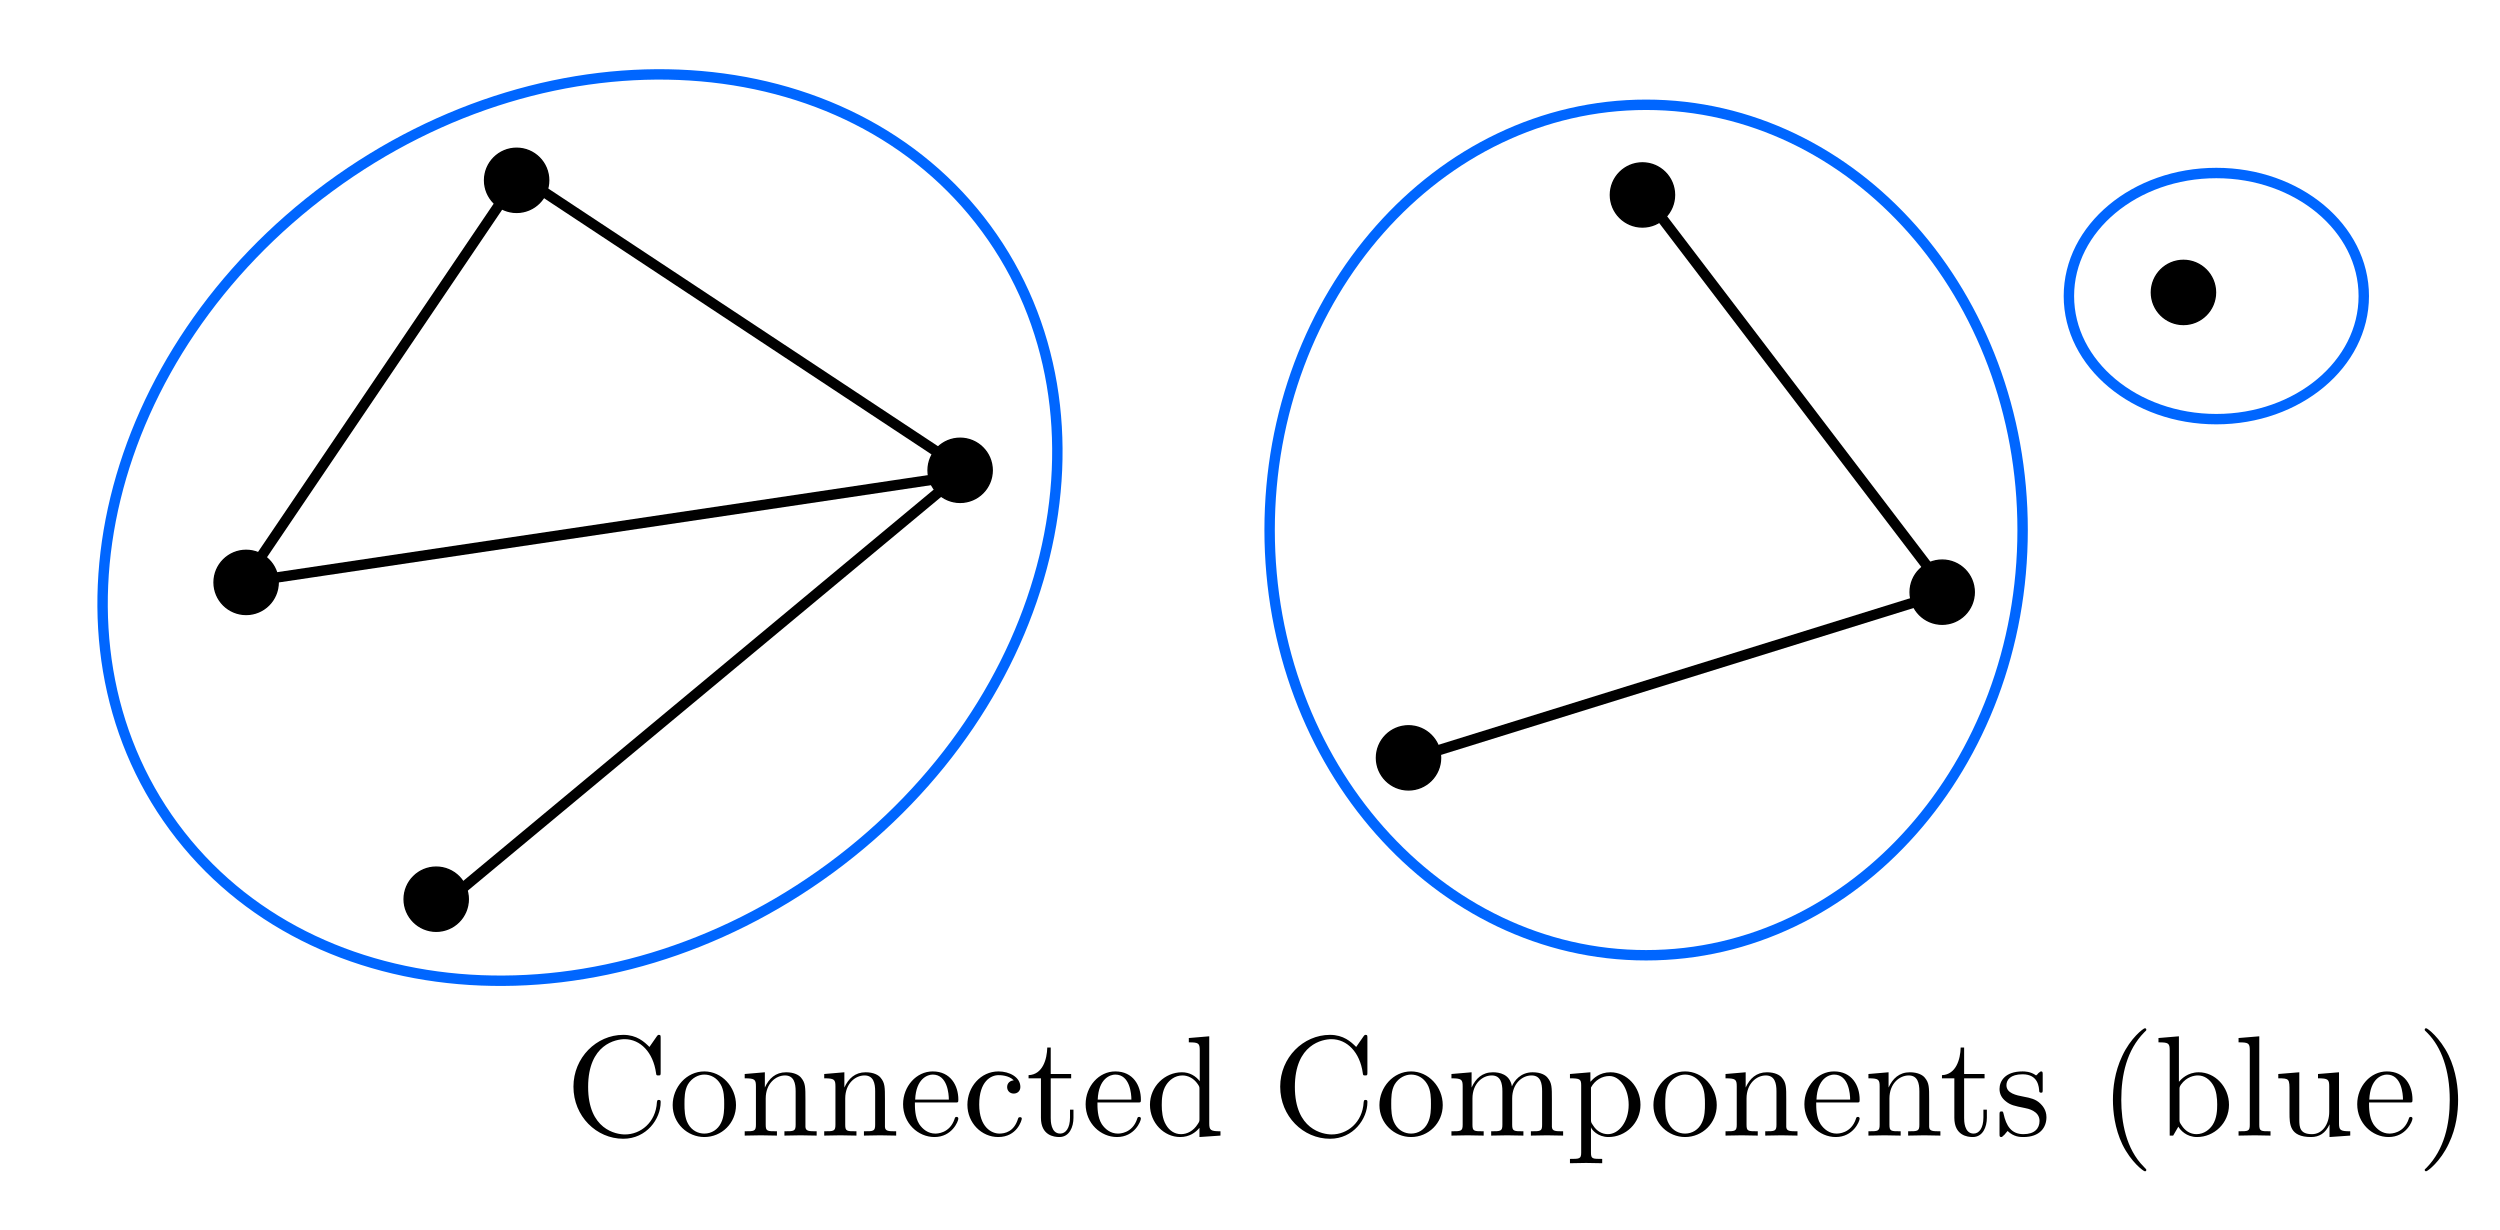
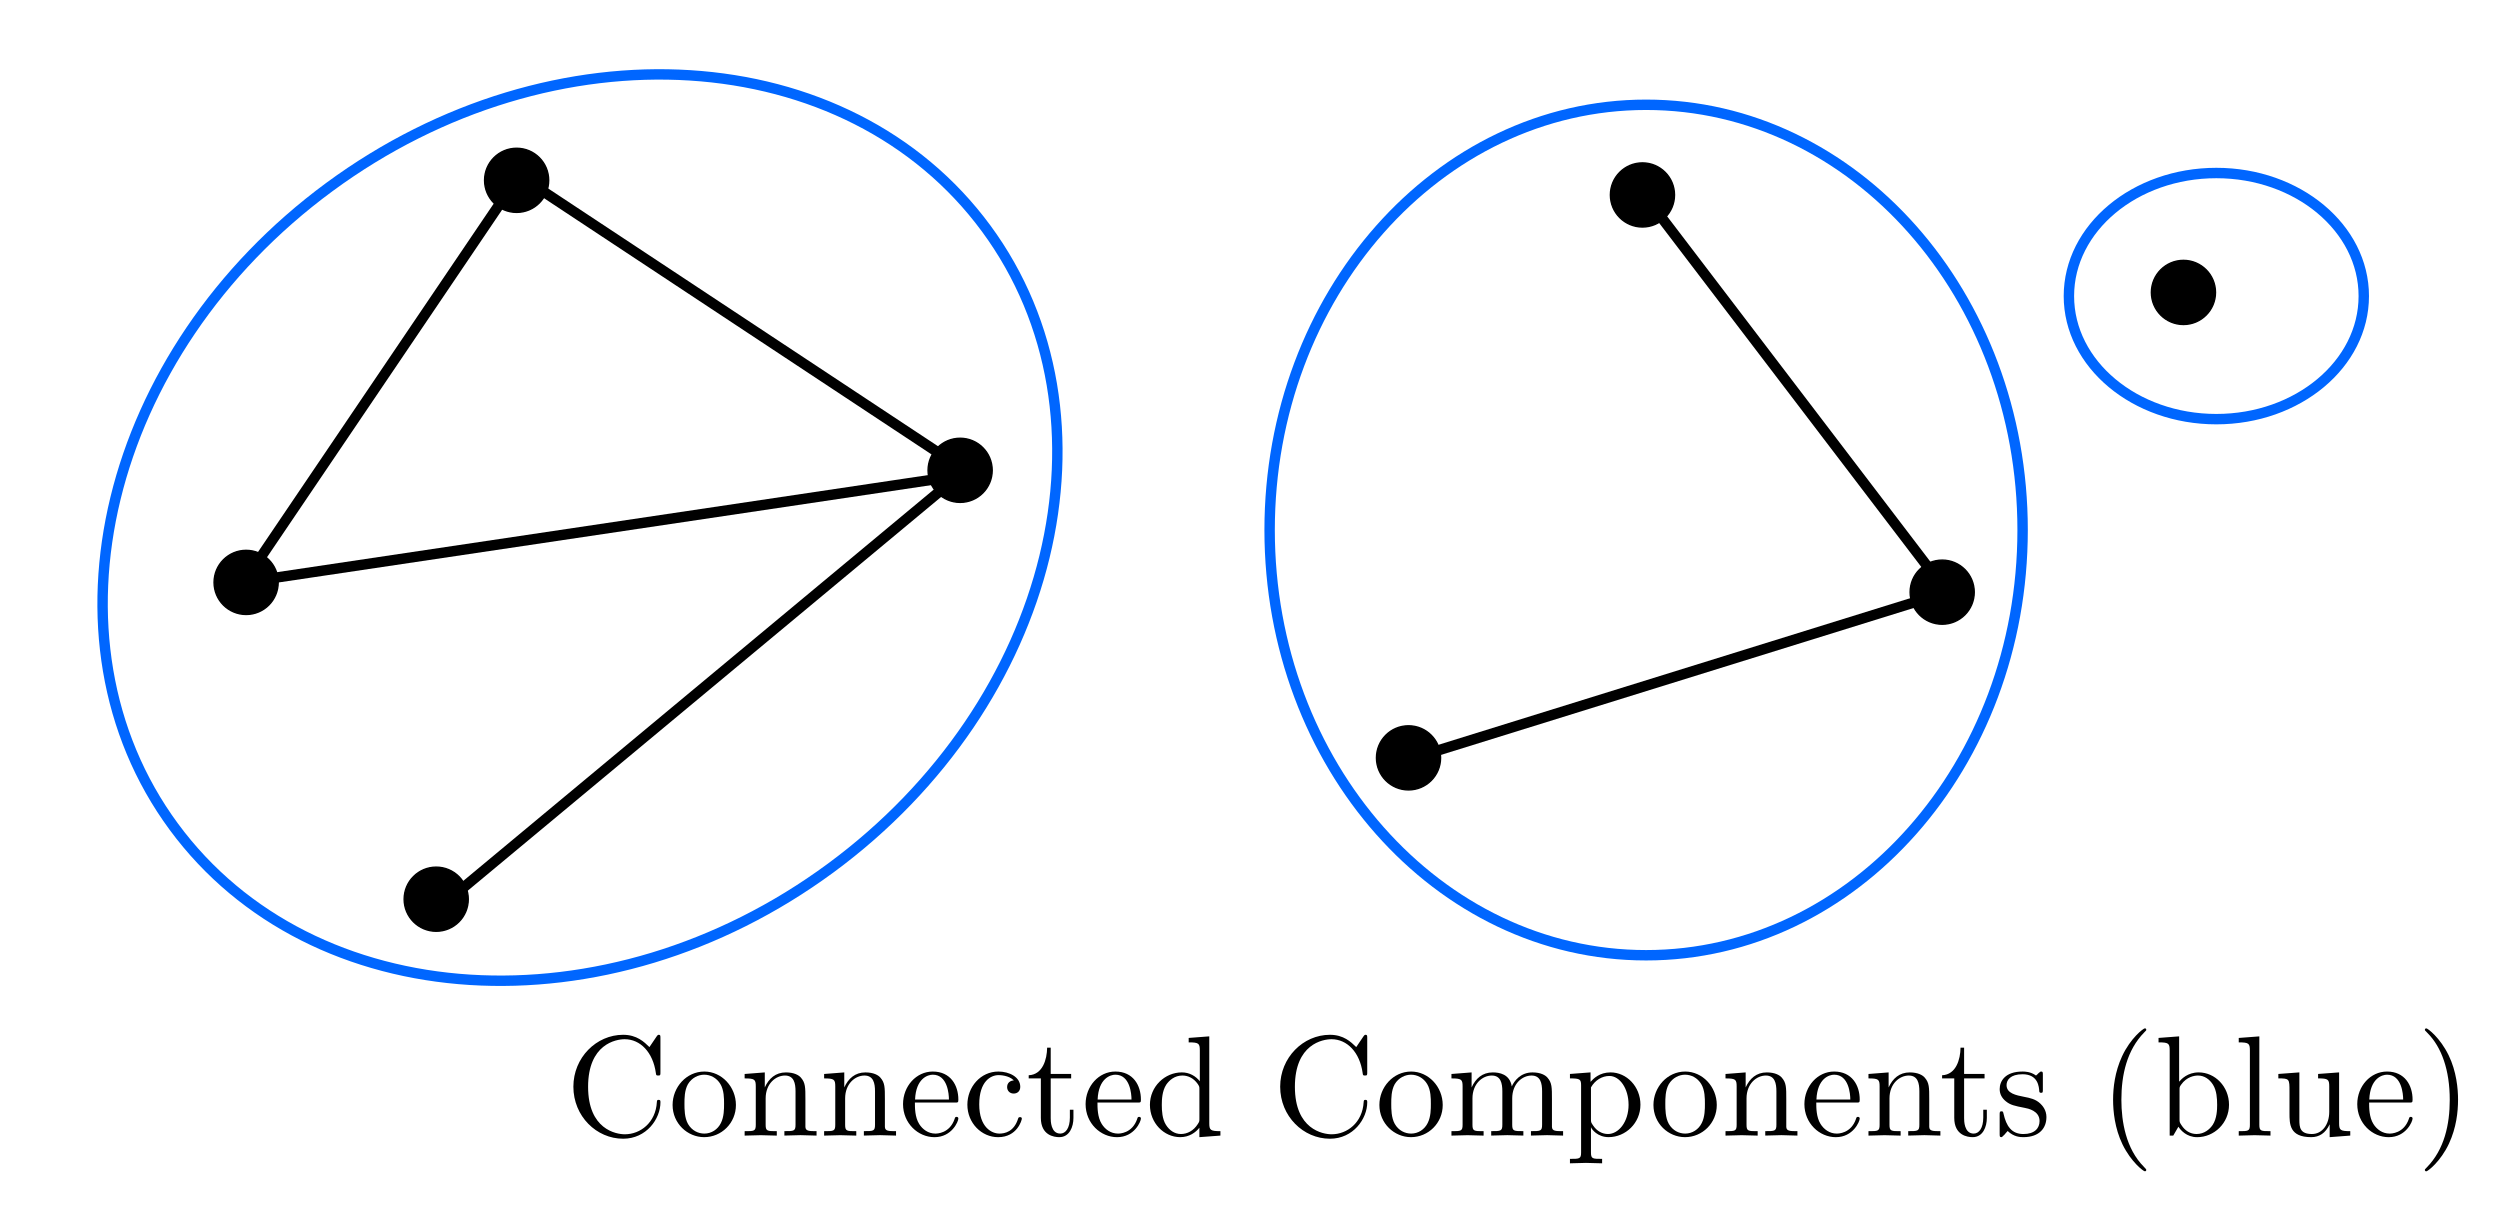
<svg xmlns="http://www.w3.org/2000/svg" width="512.95" height="252.196" viewBox="0 0 135.718 66.727" version="1.1" id="svg8">
  <defs id="defs2">
    <marker style="overflow:visible" id="marker1390" refX="0" refY="0" orient="auto">
      <path transform="matrix(-0.4,0,0,-0.4,-4,0)" style="fill:#000000;fill-opacity:1;fill-rule:evenodd;stroke:#000000;stroke-width:1pt;stroke-opacity:1" d="M 0,0 5,-5 -12.5,0 5,5 Z" id="path1388" />
    </marker>
  </defs>
  <g id="layer1" transform="translate(-48.20888,-31.83976)">
    <text xml:space="preserve" style="font-size:7.761px;line-height:1.25;font-family:'Latin Modern Math';-inkscape-font-specification:'Latin Modern Math';stroke-width:0.265" x="43.479" y="73.639" id="text1560">
      <tspan id="tspan1558" x="43.479" y="73.639" style="stroke-width:0.265" />
    </text>
    <g aria-label="K3" id="text2160" style="font-size:7.761px;line-height:1.25;font-family:'Latin Modern Roman';-inkscape-font-specification:'Latin Modern Roman, ';stroke-width:0.265" />
    <circle style="fill:#000000;stroke:#000000;stroke-width:0.075;stroke-linecap:square;stroke-miterlimit:4;stroke-dasharray:none;stroke-dashoffset:0;stroke-opacity:1;stop-color:#000000" id="path833-5-03" cx="76.255" cy="41.629" r="1.741" />
    <circle style="fill:#000000;stroke:#000000;stroke-width:0.075;stroke-linecap:square;stroke-miterlimit:4;stroke-dasharray:none;stroke-dashoffset:0;stroke-opacity:1;stop-color:#000000" id="path833-5-03-8" cx="61.57" cy="63.457" r="1.741" />
    <circle style="fill:#000000;stroke:#000000;stroke-width:0.075;stroke-linecap:square;stroke-miterlimit:4;stroke-dasharray:none;stroke-dashoffset:0;stroke-opacity:1;stop-color:#000000" id="path833-5-03-7" cx="71.889" cy="80.655" r="1.741" />
    <circle style="fill:#000000;stroke:#000000;stroke-width:0.075;stroke-linecap:square;stroke-miterlimit:4;stroke-dasharray:none;stroke-dashoffset:0;stroke-opacity:1;stop-color:#000000" id="path833-5-03-1" cx="100.332" cy="57.372" r="1.741" />
    <circle style="fill:#000000;stroke:#000000;stroke-width:0.075;stroke-linecap:square;stroke-miterlimit:4;stroke-dasharray:none;stroke-dashoffset:0;stroke-opacity:1;stop-color:#000000" id="path833-5-03-4" cx="124.673" cy="72.982" r="1.741" />
    <circle style="fill:#000000;stroke:#000000;stroke-width:0.075;stroke-linecap:square;stroke-miterlimit:4;stroke-dasharray:none;stroke-dashoffset:0;stroke-opacity:1;stop-color:#000000" id="path833-5-03-2" cx="153.645" cy="63.987" r="1.741" />
    <circle style="fill:#000000;stroke:#000000;stroke-width:0.075;stroke-linecap:square;stroke-miterlimit:4;stroke-dasharray:none;stroke-dashoffset:0;stroke-opacity:1;stop-color:#000000" id="path833-5-03-78" cx="137.373" cy="42.423" r="1.741" />
    <circle style="fill:#000000;stroke:#000000;stroke-width:0.075;stroke-linecap:square;stroke-miterlimit:4;stroke-dasharray:none;stroke-dashoffset:0;stroke-opacity:1;stop-color:#000000" id="path833-5-03-26" cx="166.742" cy="47.715" r="1.741" />
-     <text xml:space="preserve" style="font-size:7.761px;line-height:1.25;font-family:'Latin Modern Roman';-inkscape-font-specification:'Latin Modern Roman, ';stroke-width:0.265" x="78.901" y="93.488" id="text2238">
-       <tspan id="tspan2236" x="78.901" y="93.488" style="stroke-width:0.265">Connected Components (blue)</tspan>
-     </text>
+     <g aria-label="Connected Components (blue)" id="text2238" style="font-size:7.761px;line-height:1.25;font-family:'Latin Modern Roman';-inkscape-font-specification:'Latin Modern Roman, ';stroke-width:0.265">
+       <path d="m 84.062,91.679 c 0,-0.078 0,-0.132 -0.101,-0.132 -0.085,0 -0.085,0.047 -0.093,0.124 -0.062,1.11 -0.893,1.746 -1.738,1.746 -0.473,0 -1.995,-0.264 -1.995,-2.577 0,-2.321 1.513,-2.584 1.987,-2.584 0.846,0 1.537,0.706 1.692,1.839 0.016,0.109 0.016,0.132 0.124,0.132 0.124,0 0.124,-0.023 0.124,-0.186 v -1.839 c 0,-0.132 0,-0.186 -0.085,-0.186 -0.031,0 -0.062,0 -0.124,0.093 l -0.388,0.574 c -0.287,-0.279 -0.683,-0.667 -1.428,-0.667 -1.451,0 -2.701,1.234 -2.701,2.817 0,1.607 1.257,2.825 2.701,2.825 1.265,0 2.026,-1.079 2.026,-1.979 z" style="stroke-width:0.265" id="path2256" />
+       <path d="m 88.16,91.827 c 0,-0.993 -0.776,-1.816 -1.715,-1.816 -0.97,0 -1.723,0.846 -1.723,1.816 0,1.001 0.807,1.746 1.715,1.746 0.939,0 1.723,-0.761 1.723,-1.746 z m -0.644,-0.062 c 0,0.279 0,0.698 -0.171,1.04 -0.171,0.349 -0.512,0.574 -0.9,0.574 -0.334,0 -0.675,-0.163 -0.885,-0.52 -0.194,-0.341 -0.194,-0.815 -0.194,-1.094 0,-0.303 0,-0.722 0.186,-1.063 0.21,-0.357 0.574,-0.52 0.885,-0.52 0.341,0 0.675,0.171 0.877,0.504 0.202,0.334 0.202,0.784 0.202,1.079 z" style="stroke-width:0.265" id="path2258" />
+       <path d="m 92.537,93.488 v -0.241 c -0.404,0 -0.598,0 -0.605,-0.233 v -1.482 c 0,-0.667 0,-0.908 -0.241,-1.187 -0.109,-0.132 -0.365,-0.287 -0.815,-0.287 -0.567,0 -0.931,0.334 -1.149,0.815 v -0.815 l -1.094,0.085 v 0.241 c 0.543,0 0.605,0.054 0.605,0.435 v 2.08 c 0,0.349 -0.085,0.349 -0.605,0.349 v 0.241 l 0.877,-0.023 0.869,0.023 v -0.241 c -0.52,0 -0.605,0 -0.605,-0.349 V 91.47 c 0,-0.807 0.551,-1.242 1.048,-1.242 0.489,0 0.574,0.419 0.574,0.861 v 1.808 c 0,0.349 -0.085,0.349 -0.605,0.349 v 0.241 l 0.877,-0.023 z" style="stroke-width:0.265" id="path2260" />
+       <path d="m 96.852,93.488 v -0.241 c -0.404,0 -0.598,0 -0.605,-0.233 v -1.482 c 0,-0.667 0,-0.908 -0.241,-1.187 -0.109,-0.132 -0.365,-0.287 -0.815,-0.287 -0.567,0 -0.931,0.334 -1.149,0.815 v -0.815 l -1.094,0.085 v 0.241 c 0.543,0 0.605,0.054 0.605,0.435 v 2.08 c 0,0.349 -0.085,0.349 -0.605,0.349 v 0.241 l 0.877,-0.023 0.869,0.023 v -0.241 c -0.52,0 -0.605,0 -0.605,-0.349 V 91.47 c 0,-0.807 0.551,-1.242 1.048,-1.242 0.489,0 0.574,0.419 0.574,0.861 v 1.808 c 0,0.349 -0.085,0.349 -0.605,0.349 v 0.241 l 0.877,-0.023 z" style="stroke-width:0.265" id="path2262" />
+       <path d="m 100.236,92.564 c 0,-0.078 -0.062,-0.093 -0.101,-0.093 -0.07,0 -0.085,0.047 -0.101,0.109 -0.272,0.799 -0.97,0.799 -1.048,0.799 -0.388,0 -0.698,-0.233 -0.877,-0.52 -0.233,-0.373 -0.233,-0.885 -0.233,-1.164 h 2.165 c 0.171,0 0.194,0 0.194,-0.163 0,-0.768 -0.419,-1.521 -1.389,-1.521 -0.9,0 -1.614,0.799 -1.614,1.77 0,1.04 0.815,1.793 1.707,1.793 0.947,0 1.296,-0.861 1.296,-1.009 z m -0.512,-1.032 h -1.839 c 0.047,-1.156 0.698,-1.35 0.962,-1.35 0.799,0 0.877,1.048 0.877,1.35 z" style="stroke-width:0.265" id="path2264" />
+       <path d="m 103.682,92.564 c 0,-0.078 -0.078,-0.078 -0.101,-0.078 -0.07,0 -0.085,0.031 -0.101,0.078 -0.225,0.722 -0.73,0.815 -1.017,0.815 -0.411,0 -1.094,-0.334 -1.094,-1.583 0,-1.265 0.636,-1.591 1.048,-1.591 0.07,0 0.559,0.008 0.83,0.287 -0.318,0.023 -0.365,0.256 -0.365,0.357 0,0.202 0.14,0.357 0.357,0.357 0.202,0 0.357,-0.132 0.357,-0.365 0,-0.528 -0.59,-0.83 -1.187,-0.83 -0.97,0 -1.684,0.838 -1.684,1.801 0,0.993 0.768,1.762 1.669,1.762 1.04,0 1.288,-0.931 1.288,-1.009 z" style="stroke-width:0.265" id="path2266" />
+       <path d="m 106.483,92.525 v -0.442 h -0.194 v 0.427 c 0,0.574 -0.233,0.869 -0.52,0.869 -0.52,0 -0.52,-0.706 -0.52,-0.838 v -2.158 h 1.11 v -0.241 h -1.11 v -1.428 h -0.194 c -0.008,0.636 -0.241,1.467 -1.001,1.498 v 0.171 h 0.66 v 2.142 c 0,0.955 0.722,1.048 1.001,1.048 0.551,0 0.768,-0.551 0.768,-1.048 z" style="stroke-width:0.265" id="path2268" />
+       <path d="m 110.147,92.564 c 0,-0.078 -0.062,-0.093 -0.101,-0.093 -0.07,0 -0.085,0.047 -0.101,0.109 -0.272,0.799 -0.97,0.799 -1.048,0.799 -0.388,0 -0.698,-0.233 -0.877,-0.52 -0.233,-0.373 -0.233,-0.885 -0.233,-1.164 h 2.165 c 0.171,0 0.194,0 0.194,-0.163 0,-0.768 -0.419,-1.521 -1.389,-1.521 -0.9,0 -1.614,0.799 -1.614,1.77 0,1.04 0.815,1.793 1.707,1.793 0.947,0 1.296,-0.861 1.296,-1.009 z m -0.512,-1.032 h -1.839 c 0.047,-1.156 0.699,-1.35 0.962,-1.35 0.799,0 0.877,1.048 0.877,1.35 z" style="stroke-width:0.265" id="path2270" />
+       <path d="m 114.462,93.488 v -0.241 c -0.543,0 -0.605,-0.054 -0.605,-0.435 v -4.711 l -1.118,0.085 v 0.241 c 0.543,0 0.605,0.054 0.605,0.435 v 1.676 c -0.225,-0.279 -0.559,-0.481 -0.978,-0.481 -0.916,0 -1.731,0.761 -1.731,1.762 0,0.986 0.761,1.754 1.645,1.754 0.497,0 0.846,-0.264 1.04,-0.512 v 0.512 z m -1.141,-0.916 c 0,0.14 0,0.155 -0.085,0.287 -0.233,0.373 -0.582,0.543 -0.916,0.543 -0.349,0 -0.629,-0.202 -0.815,-0.497 -0.202,-0.318 -0.225,-0.761 -0.225,-1.079 0,-0.287 0.015,-0.753 0.241,-1.102 0.163,-0.241 0.458,-0.497 0.877,-0.497 0.272,0 0.598,0.116 0.838,0.466 0.085,0.132 0.085,0.147 0.085,0.287 z" style="stroke-width:0.265" id="path2272" />
+       <path d="m 122.432,91.679 c 0,-0.078 0,-0.132 -0.101,-0.132 -0.085,0 -0.085,0.047 -0.093,0.124 -0.062,1.11 -0.893,1.746 -1.738,1.746 -0.473,0 -1.995,-0.264 -1.995,-2.577 0,-2.321 1.513,-2.584 1.987,-2.584 0.846,0 1.537,0.706 1.692,1.839 0.015,0.109 0.015,0.132 0.124,0.132 0.124,0 0.124,-0.023 0.124,-0.186 v -1.839 c 0,-0.132 0,-0.186 -0.085,-0.186 -0.031,0 -0.062,0 -0.124,0.093 l -0.388,0.574 c -0.287,-0.279 -0.683,-0.667 -1.428,-0.667 -1.451,0 -2.701,1.234 -2.701,2.817 0,1.607 1.257,2.825 2.701,2.825 1.265,0 2.026,-1.079 2.026,-1.979 z" style="stroke-width:0.265" id="path2274" />
+       <path d="m 126.53,91.827 c 0,-0.993 -0.776,-1.816 -1.715,-1.816 -0.97,0 -1.723,0.846 -1.723,1.816 0,1.001 0.807,1.746 1.715,1.746 0.939,0 1.723,-0.761 1.723,-1.746 z m -0.644,-0.062 c 0,0.279 0,0.698 -0.171,1.04 -0.171,0.349 -0.512,0.574 -0.9,0.574 -0.334,0 -0.675,-0.163 -0.885,-0.52 -0.194,-0.341 -0.194,-0.815 -0.194,-1.094 0,-0.303 0,-0.722 0.186,-1.063 0.21,-0.357 0.574,-0.52 0.885,-0.52 0.341,0 0.675,0.171 0.877,0.504 0.202,0.334 0.202,0.784 0.202,1.079 z" style="stroke-width:0.265" id="path2276" />
+       <path d="m 133.065,93.488 v -0.241 c -0.404,0 -0.598,0 -0.605,-0.233 v -1.482 c 0,-0.667 0,-0.908 -0.241,-1.187 -0.109,-0.132 -0.365,-0.287 -0.815,-0.287 -0.652,0 -0.993,0.466 -1.125,0.761 -0.109,-0.675 -0.683,-0.761 -1.032,-0.761 -0.567,0 -0.931,0.334 -1.149,0.815 v -0.815 l -1.094,0.085 v 0.241 c 0.543,0 0.605,0.054 0.605,0.435 v 2.08 c 0,0.349 -0.085,0.349 -0.605,0.349 v 0.241 l 0.877,-0.023 0.869,0.023 v -0.241 c -0.52,0 -0.605,0 -0.605,-0.349 V 91.47 c 0,-0.807 0.551,-1.242 1.048,-1.242 0.489,0 0.574,0.419 0.574,0.861 v 1.808 c 0,0.349 -0.085,0.349 -0.605,0.349 v 0.241 l 0.877,-0.023 0.869,0.023 v -0.241 c -0.52,0 -0.605,0 -0.605,-0.349 V 91.47 c 0,-0.807 0.551,-1.242 1.048,-1.242 0.489,0 0.574,0.419 0.574,0.861 v 1.808 c 0,0.349 -0.085,0.349 -0.605,0.349 v 0.241 l 0.877,-0.023 z" style="stroke-width:0.265" id="path2278" />
+       <path d="m 137.264,91.811 c 0,-0.986 -0.753,-1.754 -1.622,-1.754 -0.605,0 -0.931,0.341 -1.087,0.512 v -0.512 l -1.118,0.085 v 0.241 c 0.551,0 0.605,0.047 0.605,0.388 v 3.632 c 0,0.349 -0.085,0.349 -0.605,0.349 v 0.241 l 0.869,-0.023 0.877,0.023 v -0.241 c -0.52,0 -0.605,0 -0.605,-0.349 v -1.304 -0.07 c 0.039,0.124 0.365,0.543 0.955,0.543 0.924,0 1.731,-0.761 1.731,-1.762 z m -0.644,0 c 0,0.939 -0.543,1.591 -1.118,1.591 -0.31,0 -0.605,-0.155 -0.815,-0.473 -0.109,-0.163 -0.109,-0.171 -0.109,-0.326 v -1.731 c 0.225,-0.396 0.605,-0.621 1.001,-0.621 0.567,0 1.04,0.683 1.04,1.56 z" style="stroke-width:0.265" id="path2280" />
+       <path d="m 141.408,91.827 c 0,-0.993 -0.776,-1.816 -1.715,-1.816 -0.97,0 -1.723,0.846 -1.723,1.816 0,1.001 0.807,1.746 1.715,1.746 0.939,0 1.723,-0.761 1.723,-1.746 z m -0.644,-0.062 c 0,0.279 0,0.698 -0.171,1.04 -0.171,0.349 -0.512,0.574 -0.9,0.574 -0.334,0 -0.675,-0.163 -0.885,-0.52 -0.194,-0.341 -0.194,-0.815 -0.194,-1.094 0,-0.303 0,-0.722 0.186,-1.063 0.21,-0.357 0.574,-0.52 0.885,-0.52 0.341,0 0.675,0.171 0.877,0.504 0.202,0.334 0.202,0.784 0.202,1.079 z" style="stroke-width:0.265" id="path2282" />
+       <path d="m 145.786,93.488 v -0.241 c -0.404,0 -0.598,0 -0.605,-0.233 v -1.482 c 0,-0.667 0,-0.908 -0.241,-1.187 -0.109,-0.132 -0.365,-0.287 -0.815,-0.287 -0.567,0 -0.931,0.334 -1.149,0.815 v -0.815 l -1.094,0.085 v 0.241 c 0.543,0 0.605,0.054 0.605,0.435 v 2.08 c 0,0.349 -0.085,0.349 -0.605,0.349 v 0.241 l 0.877,-0.023 0.869,0.023 v -0.241 c -0.52,0 -0.605,0 -0.605,-0.349 V 91.47 c 0,-0.807 0.551,-1.242 1.048,-1.242 0.489,0 0.574,0.419 0.574,0.861 v 1.808 c 0,0.349 -0.085,0.349 -0.605,0.349 v 0.241 l 0.877,-0.023 z" style="stroke-width:0.265" id="path2284" />
+       <path d="m 149.169,92.564 c 0,-0.078 -0.062,-0.093 -0.101,-0.093 -0.07,0 -0.085,0.047 -0.101,0.109 -0.272,0.799 -0.97,0.799 -1.048,0.799 -0.388,0 -0.699,-0.233 -0.877,-0.52 -0.233,-0.373 -0.233,-0.885 -0.233,-1.164 h 2.165 c 0.171,0 0.194,0 0.194,-0.163 0,-0.768 -0.419,-1.521 -1.389,-1.521 -0.9,0 -1.614,0.799 -1.614,1.77 0,1.04 0.815,1.793 1.707,1.793 0.947,0 1.296,-0.861 1.296,-1.009 z m -0.512,-1.032 h -1.839 c 0.047,-1.156 0.699,-1.35 0.962,-1.35 0.799,0 0.877,1.048 0.877,1.35 z" style="stroke-width:0.265" id="path2286" />
+       <path d="m 153.547,93.488 v -0.241 c -0.404,0 -0.598,0 -0.605,-0.233 v -1.482 c 0,-0.667 0,-0.908 -0.241,-1.187 -0.109,-0.132 -0.365,-0.287 -0.815,-0.287 -0.567,0 -0.931,0.334 -1.149,0.815 v -0.815 l -1.094,0.085 v 0.241 c 0.543,0 0.605,0.054 0.605,0.435 v 2.08 c 0,0.349 -0.085,0.349 -0.605,0.349 v 0.241 l 0.877,-0.023 0.869,0.023 v -0.241 c -0.52,0 -0.605,0 -0.605,-0.349 V 91.47 c 0,-0.807 0.551,-1.242 1.048,-1.242 0.489,0 0.574,0.419 0.574,0.861 v 1.808 c 0,0.349 -0.085,0.349 -0.605,0.349 v 0.241 l 0.877,-0.023 z" style="stroke-width:0.265" id="path2288" />
+       <path d="m 156.069,92.525 v -0.442 h -0.194 v 0.427 c 0,0.574 -0.233,0.869 -0.52,0.869 -0.52,0 -0.52,-0.706 -0.52,-0.838 v -2.158 h 1.11 v -0.241 h -1.11 v -1.428 h -0.194 c -0.008,0.636 -0.241,1.467 -1.001,1.498 v 0.171 h 0.66 v 2.142 c 0,0.955 0.722,1.048 1.001,1.048 0.551,0 0.768,-0.551 0.768,-1.048 z" style="stroke-width:0.265" id="path2290" />
+       <path d="m 159.305,92.494 c 0,-0.411 -0.233,-0.644 -0.326,-0.737 -0.256,-0.248 -0.559,-0.31 -0.885,-0.373 -0.435,-0.085 -0.955,-0.186 -0.955,-0.636 0,-0.272 0.202,-0.59 0.869,-0.59 0.854,0 0.893,0.698 0.908,0.939 0.008,0.07 0.093,0.07 0.093,0.07 0.101,0 0.101,-0.039 0.101,-0.186 v -0.784 c 0,-0.132 0,-0.186 -0.085,-0.186 -0.039,0 -0.054,0 -0.155,0.093 -0.023,0.031 -0.101,0.101 -0.132,0.124 -0.295,-0.217 -0.613,-0.217 -0.73,-0.217 -0.947,0 -1.242,0.52 -1.242,0.955 0,0.272 0.124,0.489 0.334,0.66 0.248,0.202 0.466,0.248 1.024,0.357 0.171,0.031 0.807,0.155 0.807,0.714 0,0.396 -0.272,0.706 -0.877,0.706 -0.652,0 -0.931,-0.442 -1.079,-1.102 -0.023,-0.101 -0.031,-0.132 -0.109,-0.132 -0.101,0 -0.101,0.054 -0.101,0.194 v 1.024 c 0,0.132 0,0.186 0.085,0.186 0.039,0 0.047,-0.008 0.194,-0.155 0.015,-0.016 0.015,-0.031 0.155,-0.179 0.341,0.326 0.691,0.334 0.854,0.334 0.893,0 1.25,-0.52 1.25,-1.079 z" style="stroke-width:0.265" id="path2292" />
+       <path d="m 164.723,95.35 c 0,-0.023 0,-0.039 -0.132,-0.171 -0.97,-0.978 -1.218,-2.445 -1.218,-3.632 0,-1.35 0.295,-2.701 1.25,-3.671 0.101,-0.093 0.101,-0.109 0.101,-0.132 0,-0.054 -0.031,-0.078 -0.078,-0.078 -0.078,0 -0.776,0.528 -1.234,1.513 -0.396,0.854 -0.489,1.715 -0.489,2.367 0,0.605 0.085,1.544 0.512,2.421 0.466,0.955 1.133,1.459 1.211,1.459 0.047,0 0.078,-0.023 0.078,-0.078 z" style="stroke-width:0.265" id="path2294" />
+       <path d="m 169.216,91.811 c 0,-0.986 -0.761,-1.754 -1.645,-1.754 -0.605,0 -0.939,0.365 -1.063,0.504 v -2.46 l -1.118,0.085 v 0.241 c 0.543,0 0.605,0.054 0.605,0.435 v 4.626 h 0.194 l 0.279,-0.481 c 0.116,0.179 0.442,0.567 1.017,0.567 0.924,0 1.731,-0.761 1.731,-1.762 z m -0.644,-0.008 c 0,0.287 -0.015,0.753 -0.241,1.102 -0.163,0.241 -0.458,0.497 -0.877,0.497 -0.349,0 -0.629,-0.186 -0.815,-0.473 -0.109,-0.163 -0.109,-0.186 -0.109,-0.326 v -1.599 c 0,-0.147 0,-0.155 0.085,-0.279 0.303,-0.435 0.73,-0.497 0.916,-0.497 0.349,0 0.629,0.202 0.815,0.497 0.202,0.318 0.225,0.761 0.225,1.079 z" style="stroke-width:0.265" id="path2296" />
+       <path d="m 171.467,93.488 v -0.241 c -0.52,0 -0.605,0 -0.605,-0.349 v -4.796 l -1.118,0.085 v 0.241 c 0.543,0 0.605,0.054 0.605,0.435 v 4.036 c 0,0.349 -0.085,0.349 -0.605,0.349 v 0.241 l 0.861,-0.023 z" style="stroke-width:0.265" id="path2298" />
+       <path d="m 175.798,93.488 v -0.241 c -0.543,0 -0.605,-0.054 -0.605,-0.435 v -2.755 l -1.141,0.085 v 0.241 c 0.543,0 0.605,0.054 0.605,0.435 v 1.381 c 0,0.675 -0.373,1.203 -0.939,1.203 -0.652,0 -0.683,-0.365 -0.683,-0.768 v -2.577 l -1.141,0.085 v 0.241 c 0.605,0 0.605,0.023 0.605,0.714 v 1.164 c 0,0.605 0,1.312 1.18,1.312 0.435,0 0.776,-0.217 1.001,-0.698 v 0.698 z" style="stroke-width:0.265" id="path2300" />
+       <path d="m 179.182,92.564 c 0,-0.078 -0.062,-0.093 -0.101,-0.093 -0.07,0 -0.085,0.047 -0.101,0.109 -0.272,0.799 -0.97,0.799 -1.048,0.799 -0.388,0 -0.698,-0.233 -0.877,-0.52 -0.233,-0.373 -0.233,-0.885 -0.233,-1.164 h 2.165 c 0.171,0 0.194,0 0.194,-0.163 0,-0.768 -0.419,-1.521 -1.389,-1.521 -0.9,0 -1.614,0.799 -1.614,1.77 0,1.04 0.815,1.793 1.707,1.793 0.947,0 1.296,-0.861 1.296,-1.009 z m -0.512,-1.032 h -1.839 c 0.047,-1.156 0.699,-1.35 0.962,-1.35 0.799,0 0.877,1.048 0.877,1.35 z" style="stroke-width:0.265" id="path2302" />
+       <path d="m 181.65,91.547 c 0,-0.605 -0.085,-1.544 -0.512,-2.421 -0.466,-0.955 -1.133,-1.459 -1.211,-1.459 -0.047,0 -0.078,0.031 -0.078,0.078 0,0.023 0,0.039 0.147,0.179 0.761,0.768 1.203,2.002 1.203,3.624 0,1.327 -0.287,2.693 -1.25,3.671 -0.101,0.093 -0.101,0.109 -0.101,0.132 0,0.047 0.031,0.078 0.078,0.078 0.078,0 0.776,-0.528 1.234,-1.513 0.396,-0.854 0.489,-1.715 0.489,-2.367 z" style="stroke-width:0.265" id="path2304" />
+     </g>
    <path style="fill:none;stroke:#000000;stroke-width:0.565;stroke-linecap:butt;stroke-linejoin:miter;stroke-miterlimit:4;stroke-dasharray:none;stroke-opacity:1" d="M 72.286,80.92 100.596,57.372 76.387,41.365 61.438,63.457 100.464,57.637" id="path2240" />
    <path style="fill:none;stroke:#000000;stroke-width:0.565;stroke-linecap:butt;stroke-linejoin:miter;stroke-miterlimit:4;stroke-dasharray:none;stroke-opacity:1" d="M 124.541,73.115 153.91,63.987 137.373,42.291" id="path2242" />
    <ellipse style="fill:none;stroke:#0066ff;stroke-width:0.565;stroke-linecap:square;stroke-miterlimit:4;stroke-dasharray:none;stroke-dashoffset:0;stroke-opacity:1;stop-color:#000000" id="path2244" cx="28.318" cy="95.954" rx="27.384" ry="22.953" transform="rotate(-36.3625)" />
    <ellipse style="fill:none;stroke:#0066ff;stroke-width:0.565;stroke-linecap:square;stroke-miterlimit:4;stroke-dasharray:none;stroke-dashoffset:0;stroke-opacity:1;stop-color:#000000" id="path2252" cx="137.572" cy="60.613" rx="20.439" ry="23.085" />
    <ellipse style="fill:none;stroke:#0066ff;stroke-width:0.565;stroke-linecap:square;stroke-miterlimit:4;stroke-dasharray:none;stroke-dashoffset:0;stroke-opacity:1;stop-color:#000000" id="path2254" cx="168.528" cy="47.913" rx="8.004" ry="6.681" />
  </g>
</svg>
